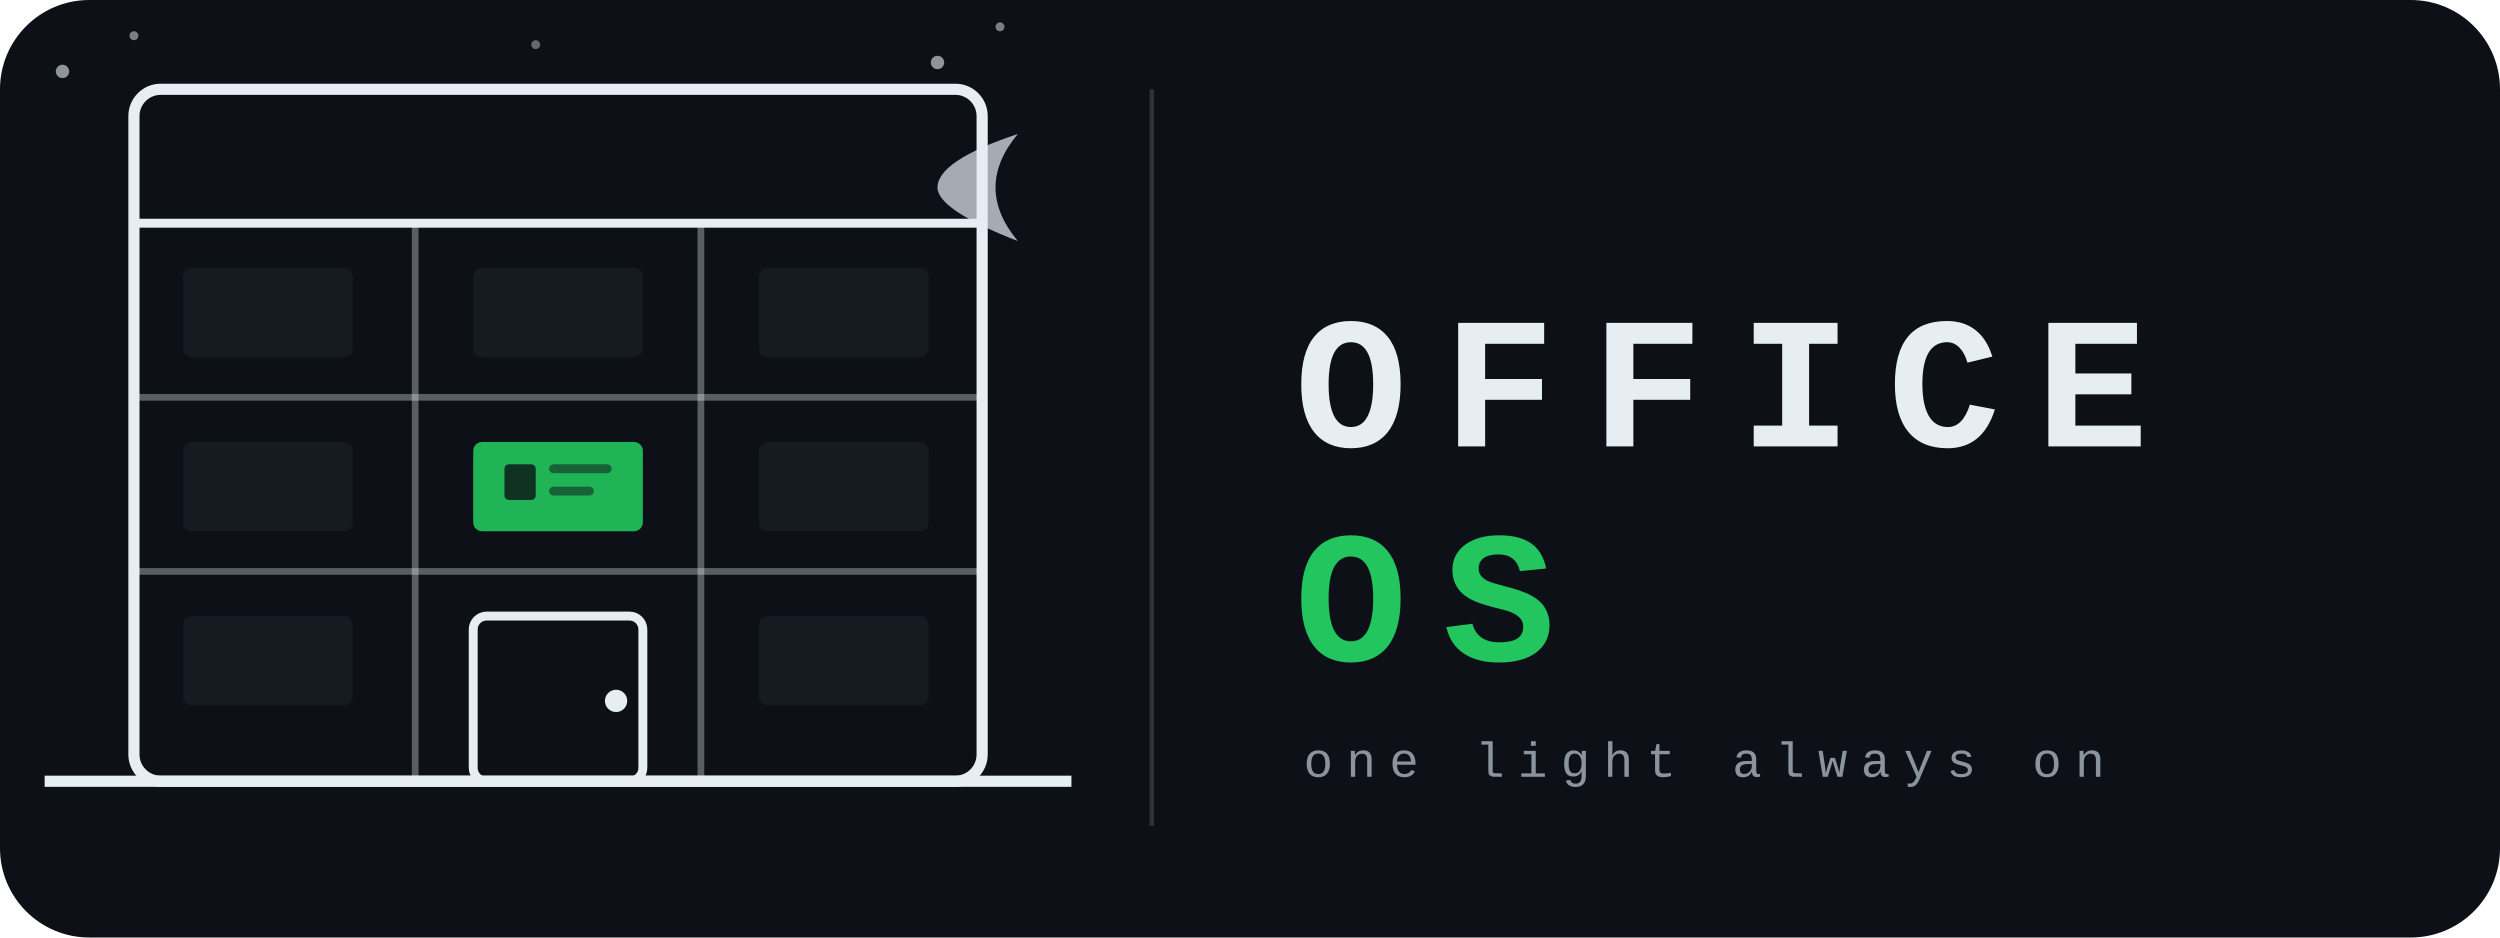
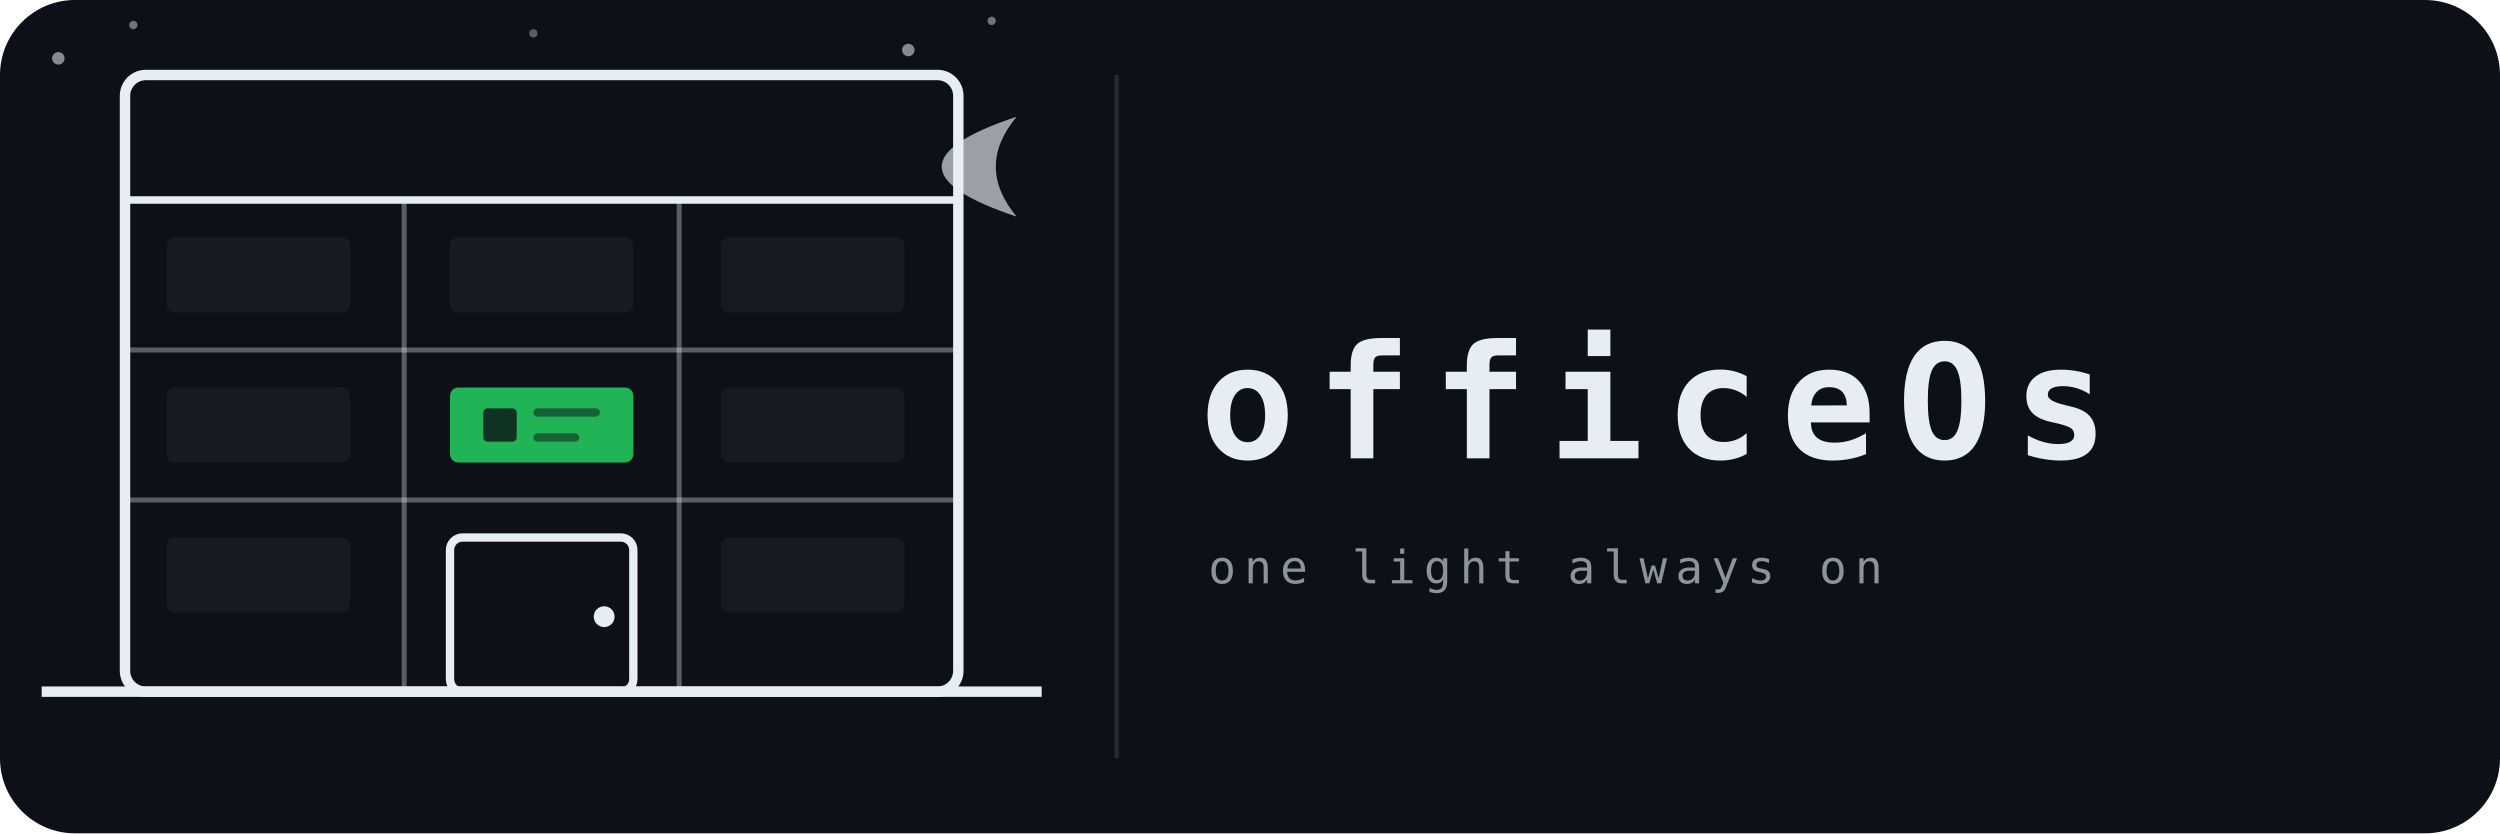
- <svg xmlns="http://www.w3.org/2000/svg" width="560" height="210" viewBox="0 0 560 210">
-   <rect width="560" height="210" rx="20" fill="#0d1117" />
-   <rect x="30" y="20" width="190" height="155" rx="6" fill="none" stroke="#e6edf3" stroke-width="2.5" />
-   <line x1="30" y1="50" x2="220" y2="50" stroke="#e6edf3" stroke-width="2" />
-   <line x1="93" y1="50" x2="93" y2="175" stroke="#e6edf3" stroke-width="1.5" opacity="0.35" />
-   <line x1="157" y1="50" x2="157" y2="175" stroke="#e6edf3" stroke-width="1.5" opacity="0.35" />
-   <line x1="30" y1="89" x2="220" y2="89" stroke="#e6edf3" stroke-width="1.5" opacity="0.35" />
-   <line x1="30" y1="128" x2="220" y2="128" stroke="#e6edf3" stroke-width="1.5" opacity="0.35" />
-   <rect x="41" y="60" width="38" height="20" rx="2" fill="#161b22" />
-   <rect x="106" y="60" width="38" height="20" rx="2" fill="#161b22" />
-   <rect x="170" y="60" width="38" height="20" rx="2" fill="#161b22" />
-   <rect x="41" y="99" width="38" height="20" rx="2" fill="#161b22" />
-   <rect x="170" y="99" width="38" height="20" rx="2" fill="#161b22" />
-   <rect x="41" y="138" width="38" height="20" rx="2" fill="#161b22" />
-   <rect x="170" y="138" width="38" height="20" rx="2" fill="#161b22" />
-   <rect x="106" y="99" width="38" height="20" rx="2" fill="#22c55e" opacity="0.9" />
-   <rect x="113" y="104" width="7" height="8" rx="1" fill="#0d1117" opacity="0.8" />
-   <rect x="123" y="104" width="14" height="2" rx="1" fill="#0d1117" opacity="0.5" />
-   <rect x="123" y="109" width="10" height="2" rx="1" fill="#0d1117" opacity="0.5" />
-   <rect x="106" y="138" width="38" height="37" rx="3" fill="none" stroke="#e6edf3" stroke-width="2" />
-   <circle cx="138" cy="157" r="2.5" fill="#e6edf3" />
-   <line x1="10" y1="175" x2="240" y2="175" stroke="#e6edf3" stroke-width="2.5" />
-   <circle cx="14" cy="16" r="1.5" fill="#e6edf3" opacity="0.6" />
-   <circle cx="30" cy="8" r="1" fill="#e6edf3" opacity="0.5" />
-   <circle cx="210" cy="14" r="1.5" fill="#e6edf3" opacity="0.6" />
-   <circle cx="224" cy="6" r="1" fill="#e6edf3" opacity="0.5" />
-   <circle cx="120" cy="10" r="1" fill="#e6edf3" opacity="0.4" />
-   <path d="M228 30 Q218 42 228 54 Q210 47 210 42 Q210 36 228 30Z" fill="#e6edf3" opacity="0.7" />
-   <line x1="258" y1="20" x2="258" y2="185" stroke="#e6edf3" stroke-width="1" opacity="0.15" />
-   <text x="290" y="100" font-family="ui-monospace, SFMono-Regular, 'Courier New', monospace" font-size="42" font-weight="800" fill="#e6edf3" letter-spacing="8">OFFICE</text>
-   <text x="290" y="148" font-family="ui-monospace, SFMono-Regular, 'Courier New', monospace" font-size="42" font-weight="800" fill="#22c55e" letter-spacing="8">OS</text>
-   <text x="292" y="174" font-family="ui-monospace, SFMono-Regular, 'Courier New', monospace" font-size="11" fill="#8b949e" letter-spacing="3">one light always on</text>
+ <svg xmlns="http://www.w3.org/2000/svg" width="600" height="200" viewBox="0 0 600 200">
+   <rect width="600" height="200" rx="18" fill="#0d1117" />
+   <rect x="30" y="18" width="200" height="148" rx="5" fill="none" stroke="#e6edf3" stroke-width="2.5" />
+   <line x1="30" y1="48" x2="230" y2="48" stroke="#e6edf3" stroke-width="1.8" />
+   <line x1="97" y1="48" x2="97" y2="166" stroke="#e6edf3" stroke-width="1.2" opacity="0.35" />
+   <line x1="163" y1="48" x2="163" y2="166" stroke="#e6edf3" stroke-width="1.2" opacity="0.35" />
+   <line x1="30" y1="84" x2="230" y2="84" stroke="#e6edf3" stroke-width="1.2" opacity="0.35" />
+   <line x1="30" y1="120" x2="230" y2="120" stroke="#e6edf3" stroke-width="1.2" opacity="0.35" />
+   <rect x="40" y="57" width="44" height="18" rx="2" fill="#161b22" />
+   <rect x="108" y="57" width="44" height="18" rx="2" fill="#161b22" />
+   <rect x="173" y="57" width="44" height="18" rx="2" fill="#161b22" />
+   <rect x="40" y="93" width="44" height="18" rx="2" fill="#161b22" />
+   <rect x="173" y="93" width="44" height="18" rx="2" fill="#161b22" />
+   <rect x="40" y="129" width="44" height="18" rx="2" fill="#161b22" />
+   <rect x="173" y="129" width="44" height="18" rx="2" fill="#161b22" />
+   <rect x="108" y="93" width="44" height="18" rx="2" fill="#22c55e" opacity="0.9" />
+   <rect x="116" y="98" width="8" height="8" rx="1" fill="#0d1117" opacity="0.8" />
+   <rect x="128" y="98" width="16" height="2" rx="1" fill="#0d1117" opacity="0.5" />
+   <rect x="128" y="104" width="11" height="2" rx="1" fill="#0d1117" opacity="0.5" />
+   <rect x="108" y="129" width="44" height="37" rx="3" fill="none" stroke="#e6edf3" stroke-width="2" />
+   <circle cx="145" cy="148" r="2.5" fill="#e6edf3" />
+   <line x1="10" y1="166" x2="250" y2="166" stroke="#e6edf3" stroke-width="2.5" />
+   <circle cx="14" cy="14" r="1.5" fill="#e6edf3" opacity="0.55" />
+   <circle cx="32" cy="6" r="1" fill="#e6edf3" opacity="0.45" />
+   <circle cx="218" cy="12" r="1.5" fill="#e6edf3" opacity="0.55" />
+   <circle cx="238" cy="5" r="1" fill="#e6edf3" opacity="0.45" />
+   <circle cx="128" cy="8" r="1" fill="#e6edf3" opacity="0.35" />
+   <path d="M244 28 Q234 40 244 52 Q226 46 226 40 Q226 34 244 28Z" fill="#e6edf3" opacity="0.65" />
+   <line x1="268" y1="18" x2="268" y2="182" stroke="#e6edf3" stroke-width="1" opacity="0.12" />
+   <text x="288" y="110" font-family="ui-monospace, SFMono-Regular, 'SF Mono', monospace" font-size="38" font-weight="700" fill="#e6edf3" letter-spacing="5">officeOs</text>
+   <text x="290" y="140" font-family="ui-monospace, SFMono-Regular, 'SF Mono', monospace" font-size="11" fill="#8b949e" letter-spacing="2">one light always on</text>
</svg>
